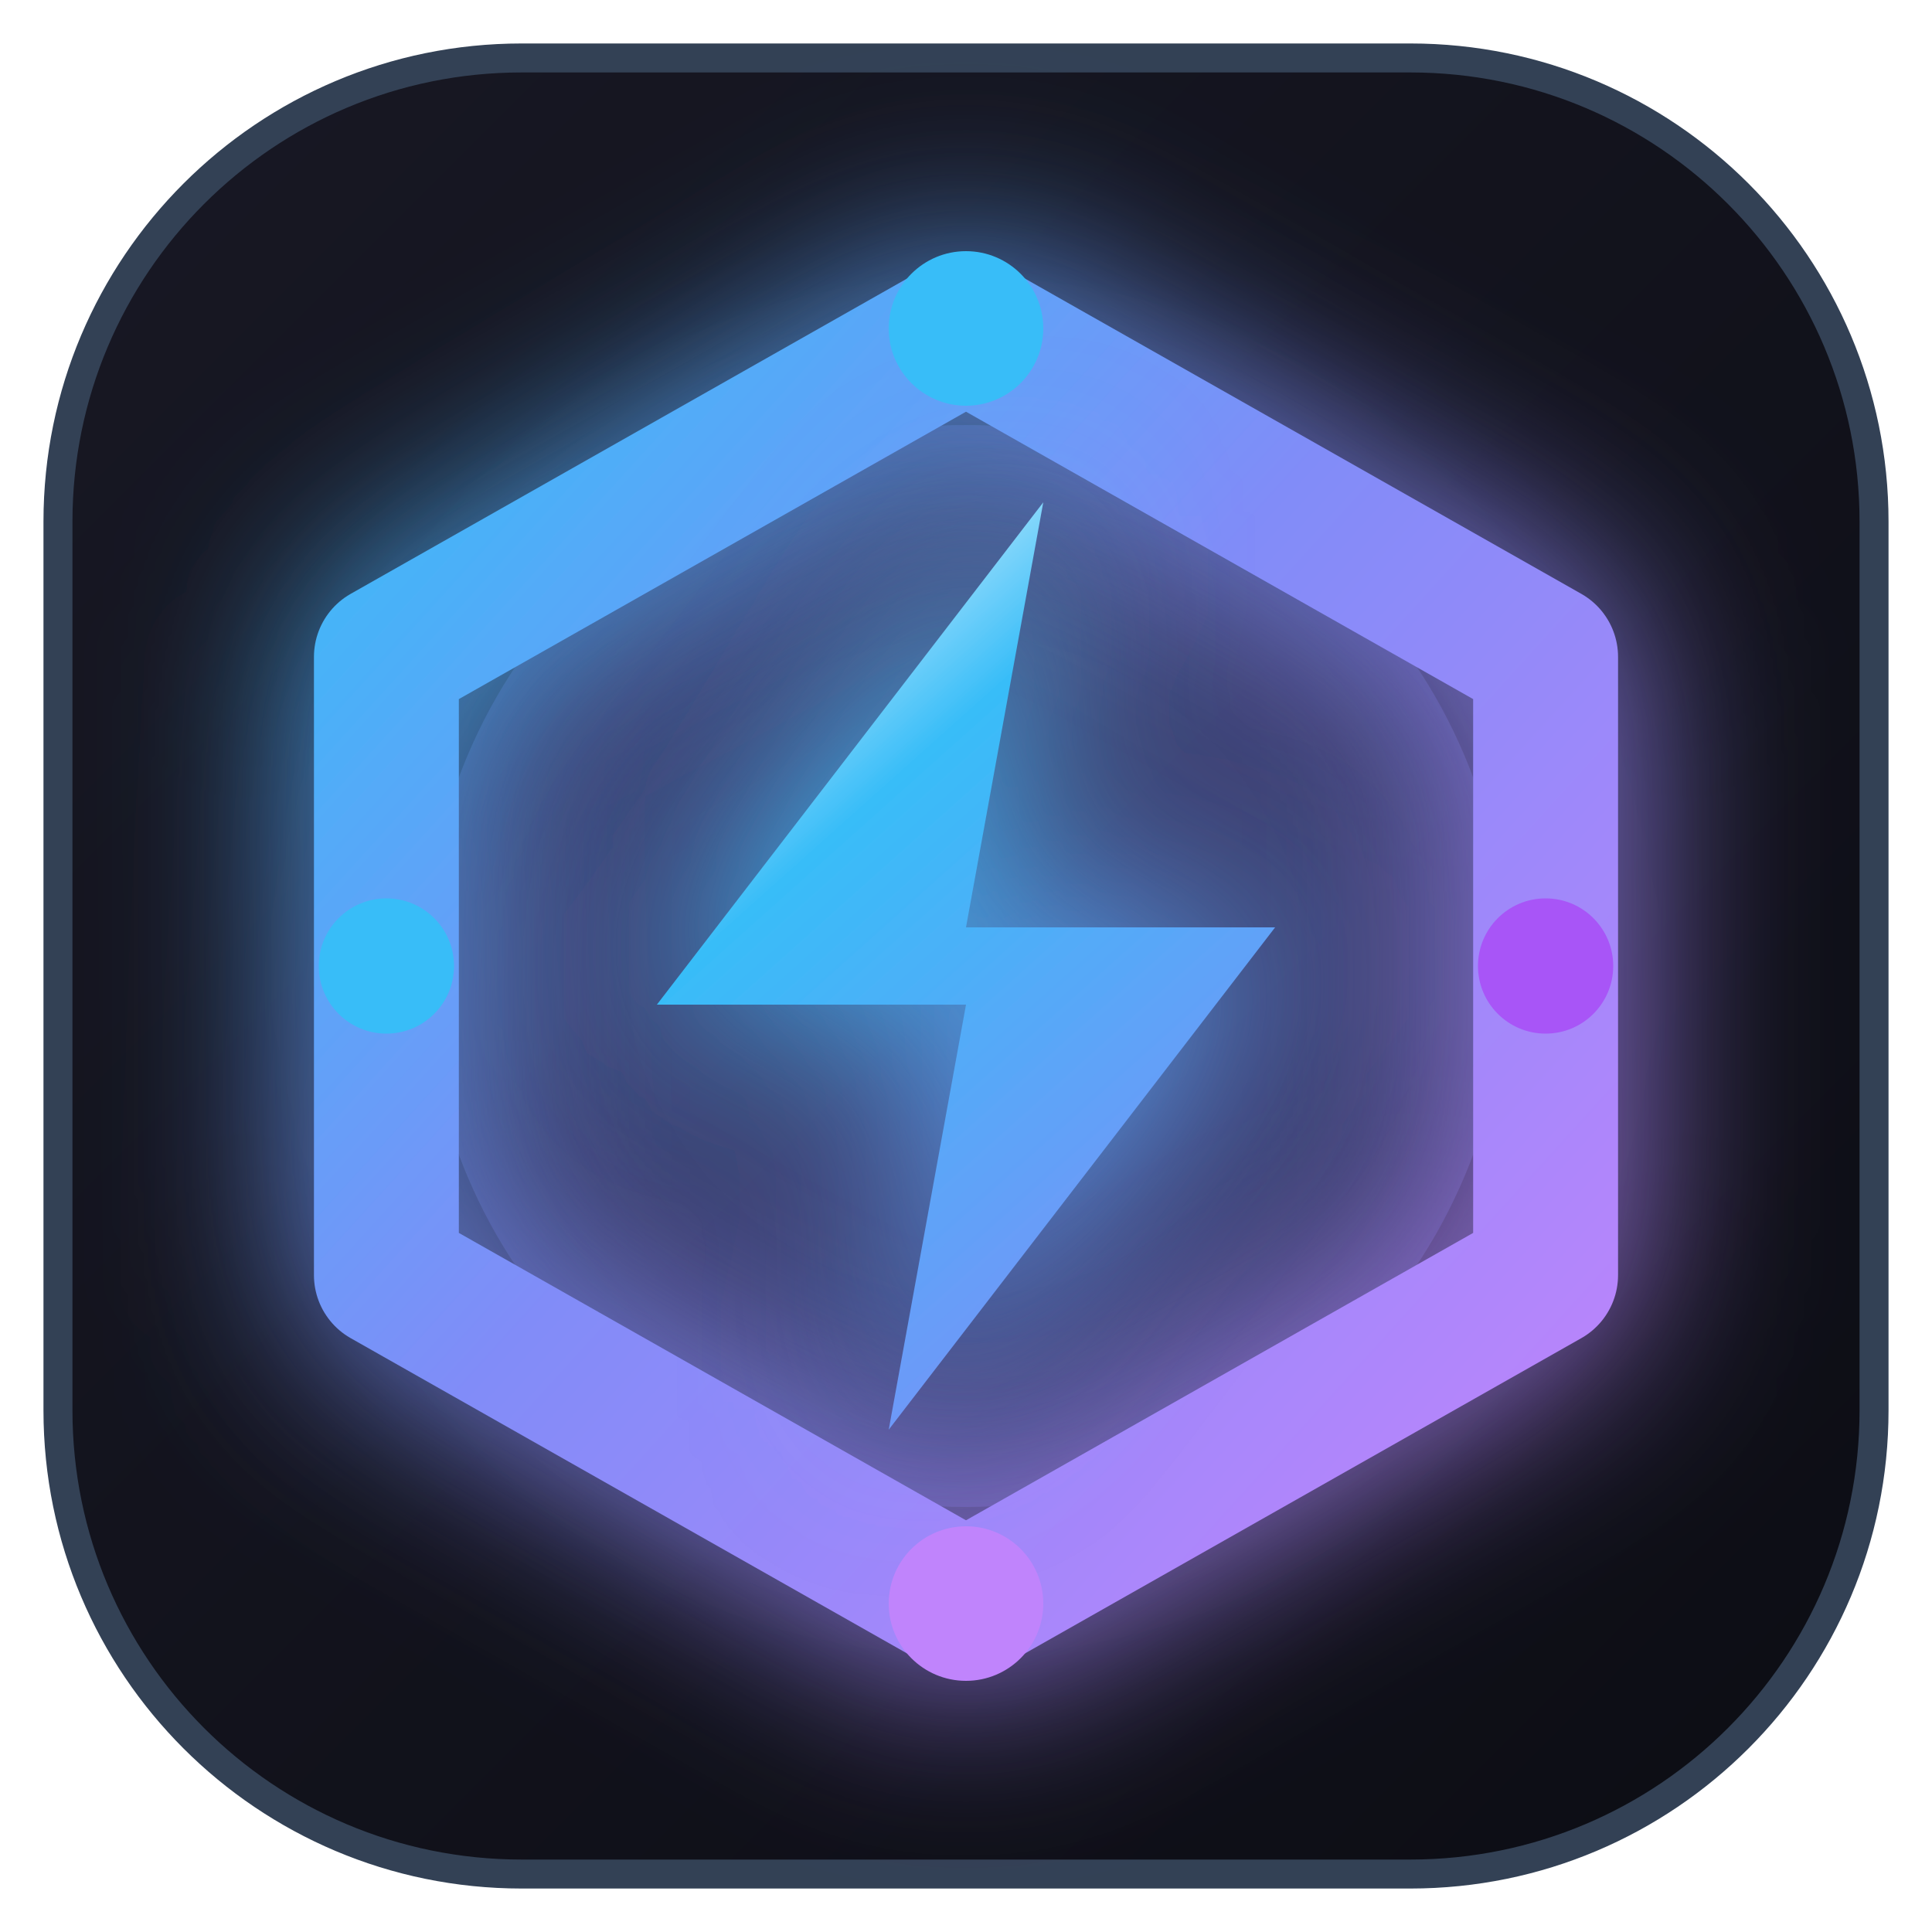
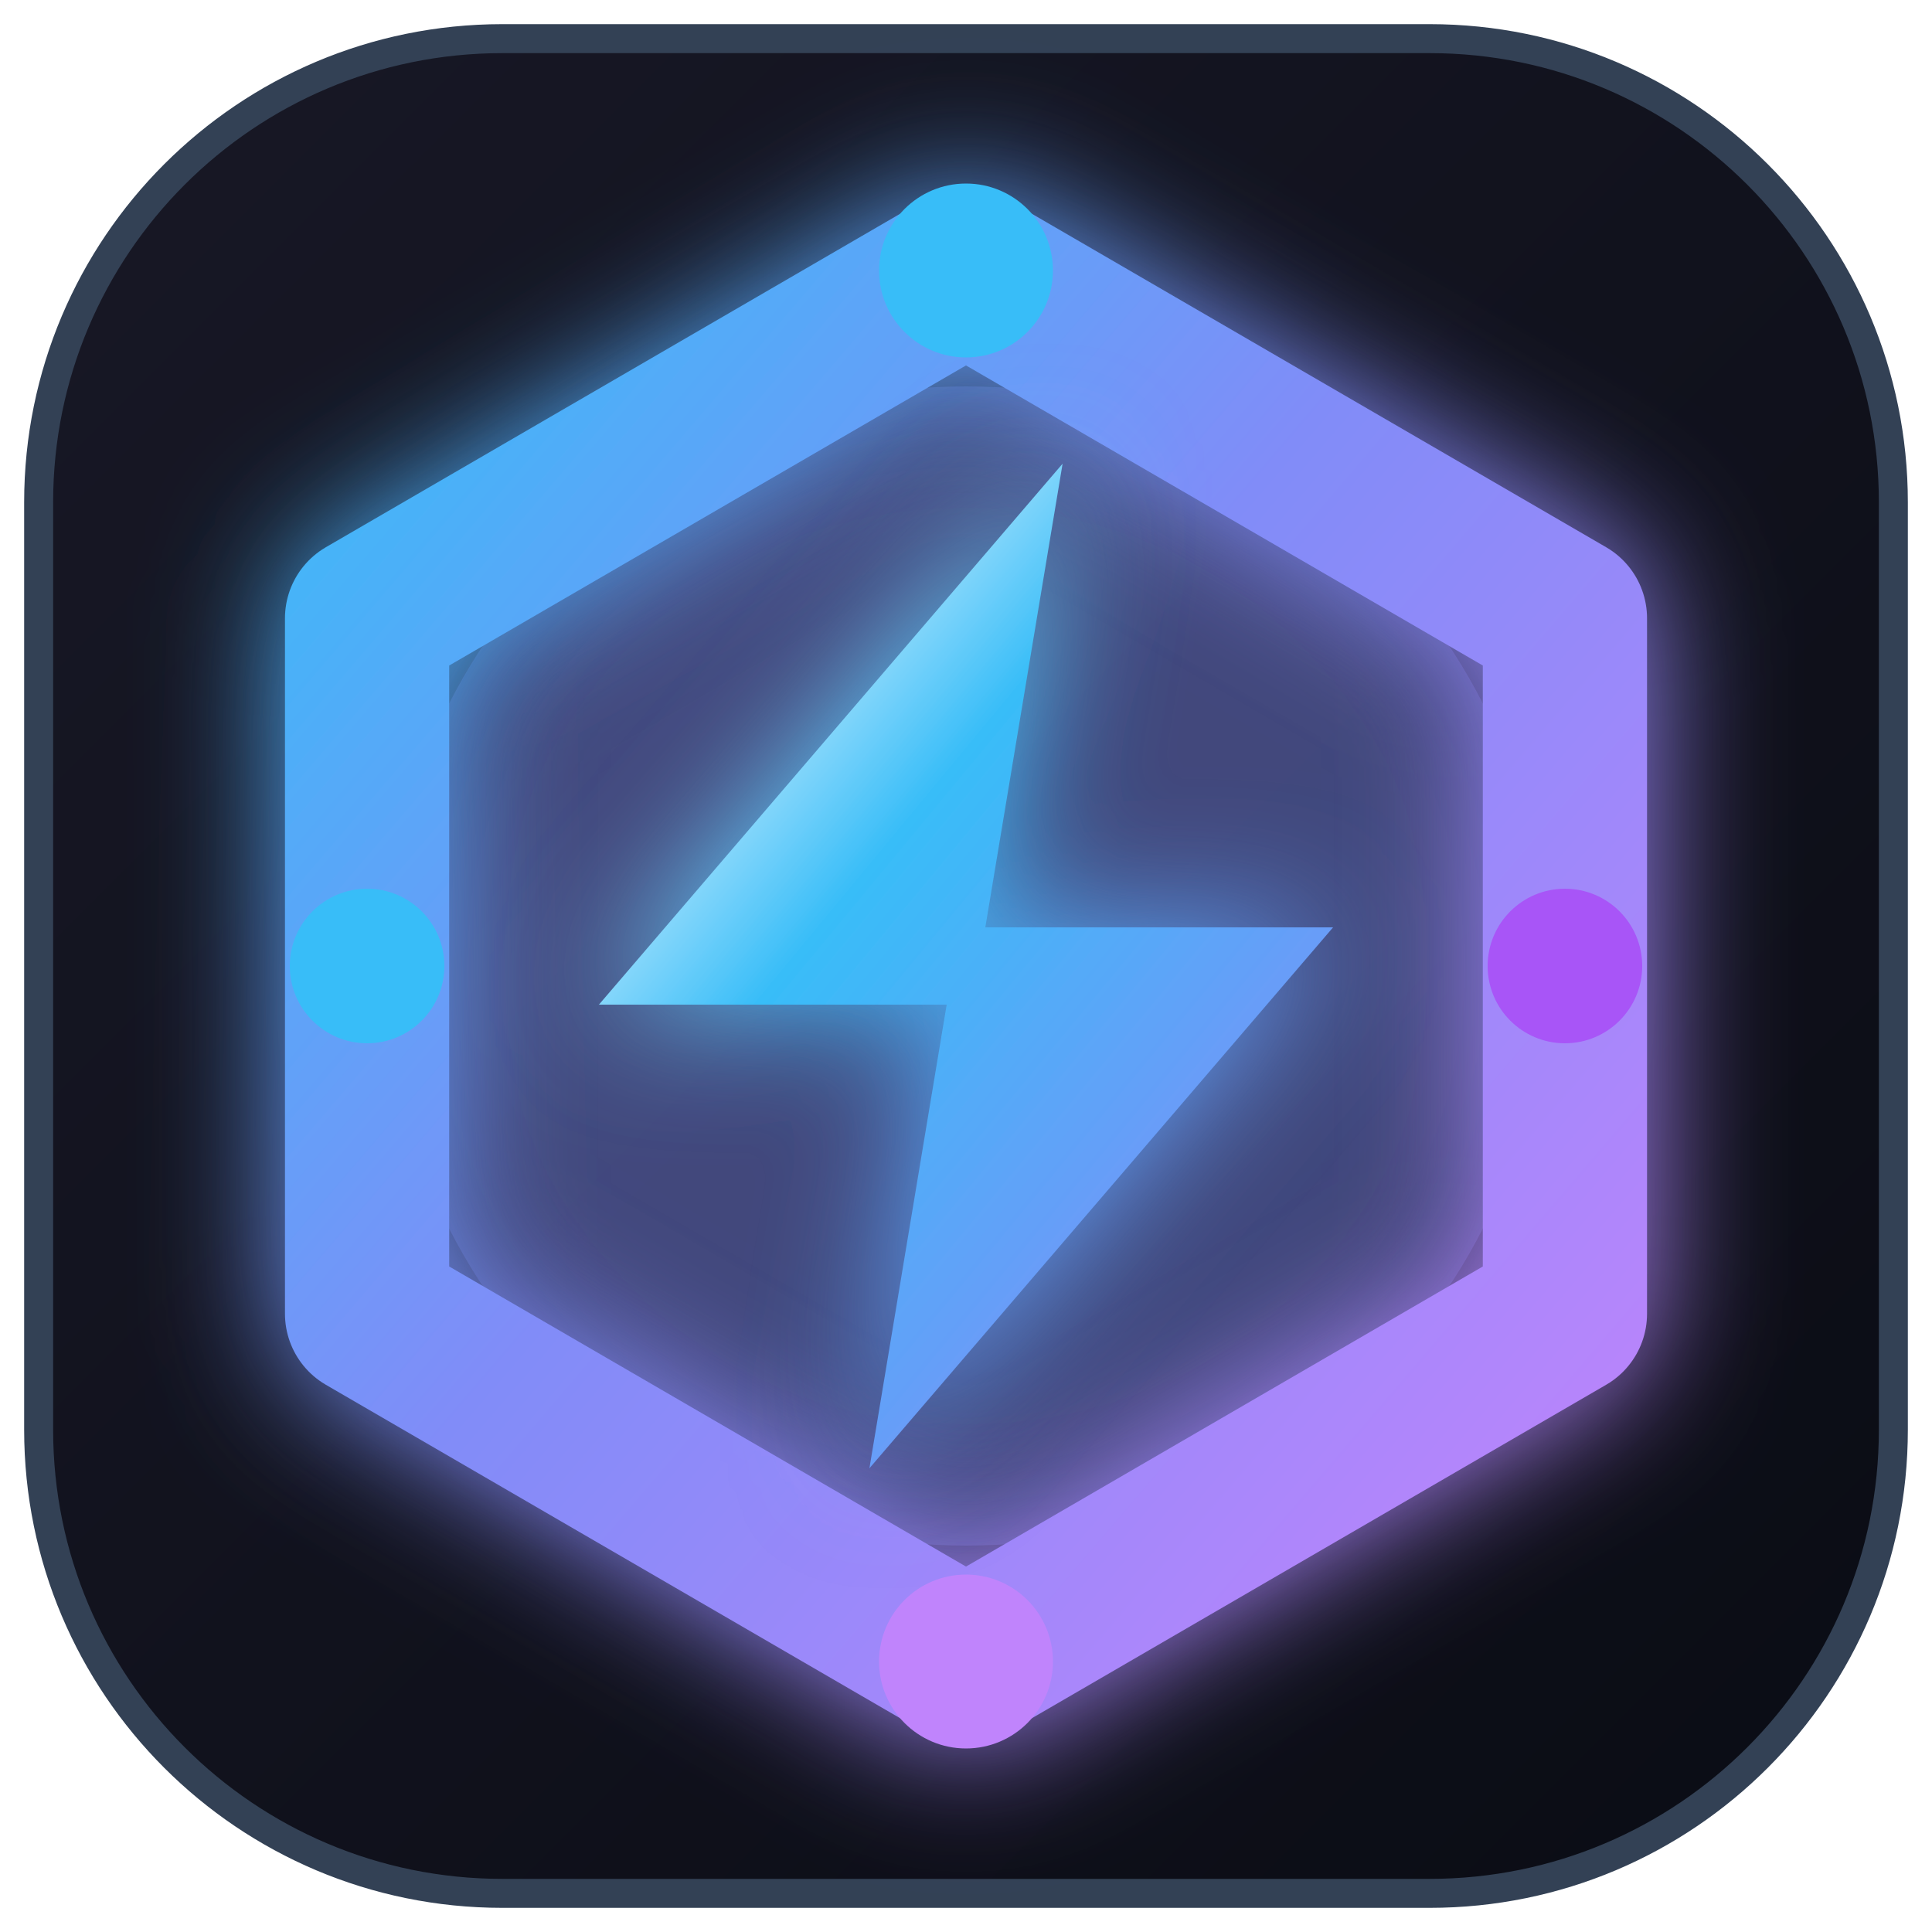
<svg xmlns="http://www.w3.org/2000/svg" viewBox="0 0 100 100" fill="none">
  <defs>
    <linearGradient id="bg" x1="0%" y1="0%" x2="100%" y2="100%">
-       <stop offset="0%" stop-color="#181824" />
-       <stop offset="100%" stop-color="#0c0d14" />
+       <stop offset="0%" stop-color="#181826" />
+       <stop offset="100%" stop-color="#0a0c14" />
    </linearGradient>
    <linearGradient id="hexa" x1="0%" y1="0%" x2="100%" y2="100%">
      <stop offset="0%" stop-color="#38bdf8" />
      <stop offset="45%" stop-color="#818cf8" />
      <stop offset="100%" stop-color="#c084fc" />
    </linearGradient>
-     <linearGradient id="bolt" x1="20%" y1="0%" x2="80%" y2="100%">
+     <linearGradient id="bolt" x1="15%" y1="10%" x2="85%" y2="90%">
      <stop offset="0%" stop-color="#ffffff" />
-       <stop offset="30%" stop-color="#38bdf8" />
+       <stop offset="35%" stop-color="#38bdf8" />
      <stop offset="100%" stop-color="#818cf8" />
    </linearGradient>
-     <filter id="glow" x="-30%" y="-30%" width="160%" height="160%">
-       <feGaussianBlur stdDeviation="5" result="blur" />
+     <filter id="glow" x="-20%" y="-20%" width="140%" height="140%">
+       <feGaussianBlur stdDeviation="3.5" result="blur" />
      <feComposite in="SourceGraphic" in2="blur" operator="over" />
    </filter>
  </defs>
-   <rect x="3" y="3" width="94" height="94" rx="24" fill="url(#bg)" stroke="#334155" stroke-width="1.5" />
-   <circle cx="50" cy="50" r="28" fill="#818cf8" fill-opacity="0.22" filter="url(#glow)" />
-   <polygon points="50,17 80,34 80,66 50,83 20,66 20,34" fill="none" stroke="url(#hexa)" stroke-width="7.5" stroke-linejoin="round" stroke-linecap="round" filter="url(#glow)" />
-   <path d="M54 26 L34 52 H50 L46 74 L66 48 H50 L54 26 Z" fill="url(#bolt)" filter="url(#glow)" />
-   <circle cx="50" cy="17" r="4" fill="#38bdf8" />
-   <circle cx="80" cy="50" r="3.5" fill="#a855f7" />
-   <circle cx="20" cy="50" r="3.5" fill="#38bdf8" />
-   <circle cx="50" cy="83" r="4" fill="#c084fc" />
+   <rect x="2" y="2" width="96" height="96" rx="24" fill="url(#bg)" stroke="#334155" stroke-width="1.5" />
+   <circle cx="50" cy="50" r="30" fill="#818cf8" fill-opacity="0.25" filter="url(#glow)" />
+   <polygon points="50,14 81,32 81,68 50,86 19,68 19,32" fill="none" stroke="url(#hexa)" stroke-width="8.5" stroke-linejoin="round" stroke-linecap="round" filter="url(#glow)" />
+   <path d="M55 24 L31 52 H49 L45 76 L69 48 H51 L55 24 Z" fill="url(#bolt)" filter="url(#glow)" />
+   <circle cx="50" cy="14" r="4.5" fill="#38bdf8" />
+   <circle cx="81" cy="50" r="4" fill="#a855f7" />
+   <circle cx="19" cy="50" r="4" fill="#38bdf8" />
+   <circle cx="50" cy="86" r="4.5" fill="#c084fc" />
</svg>
